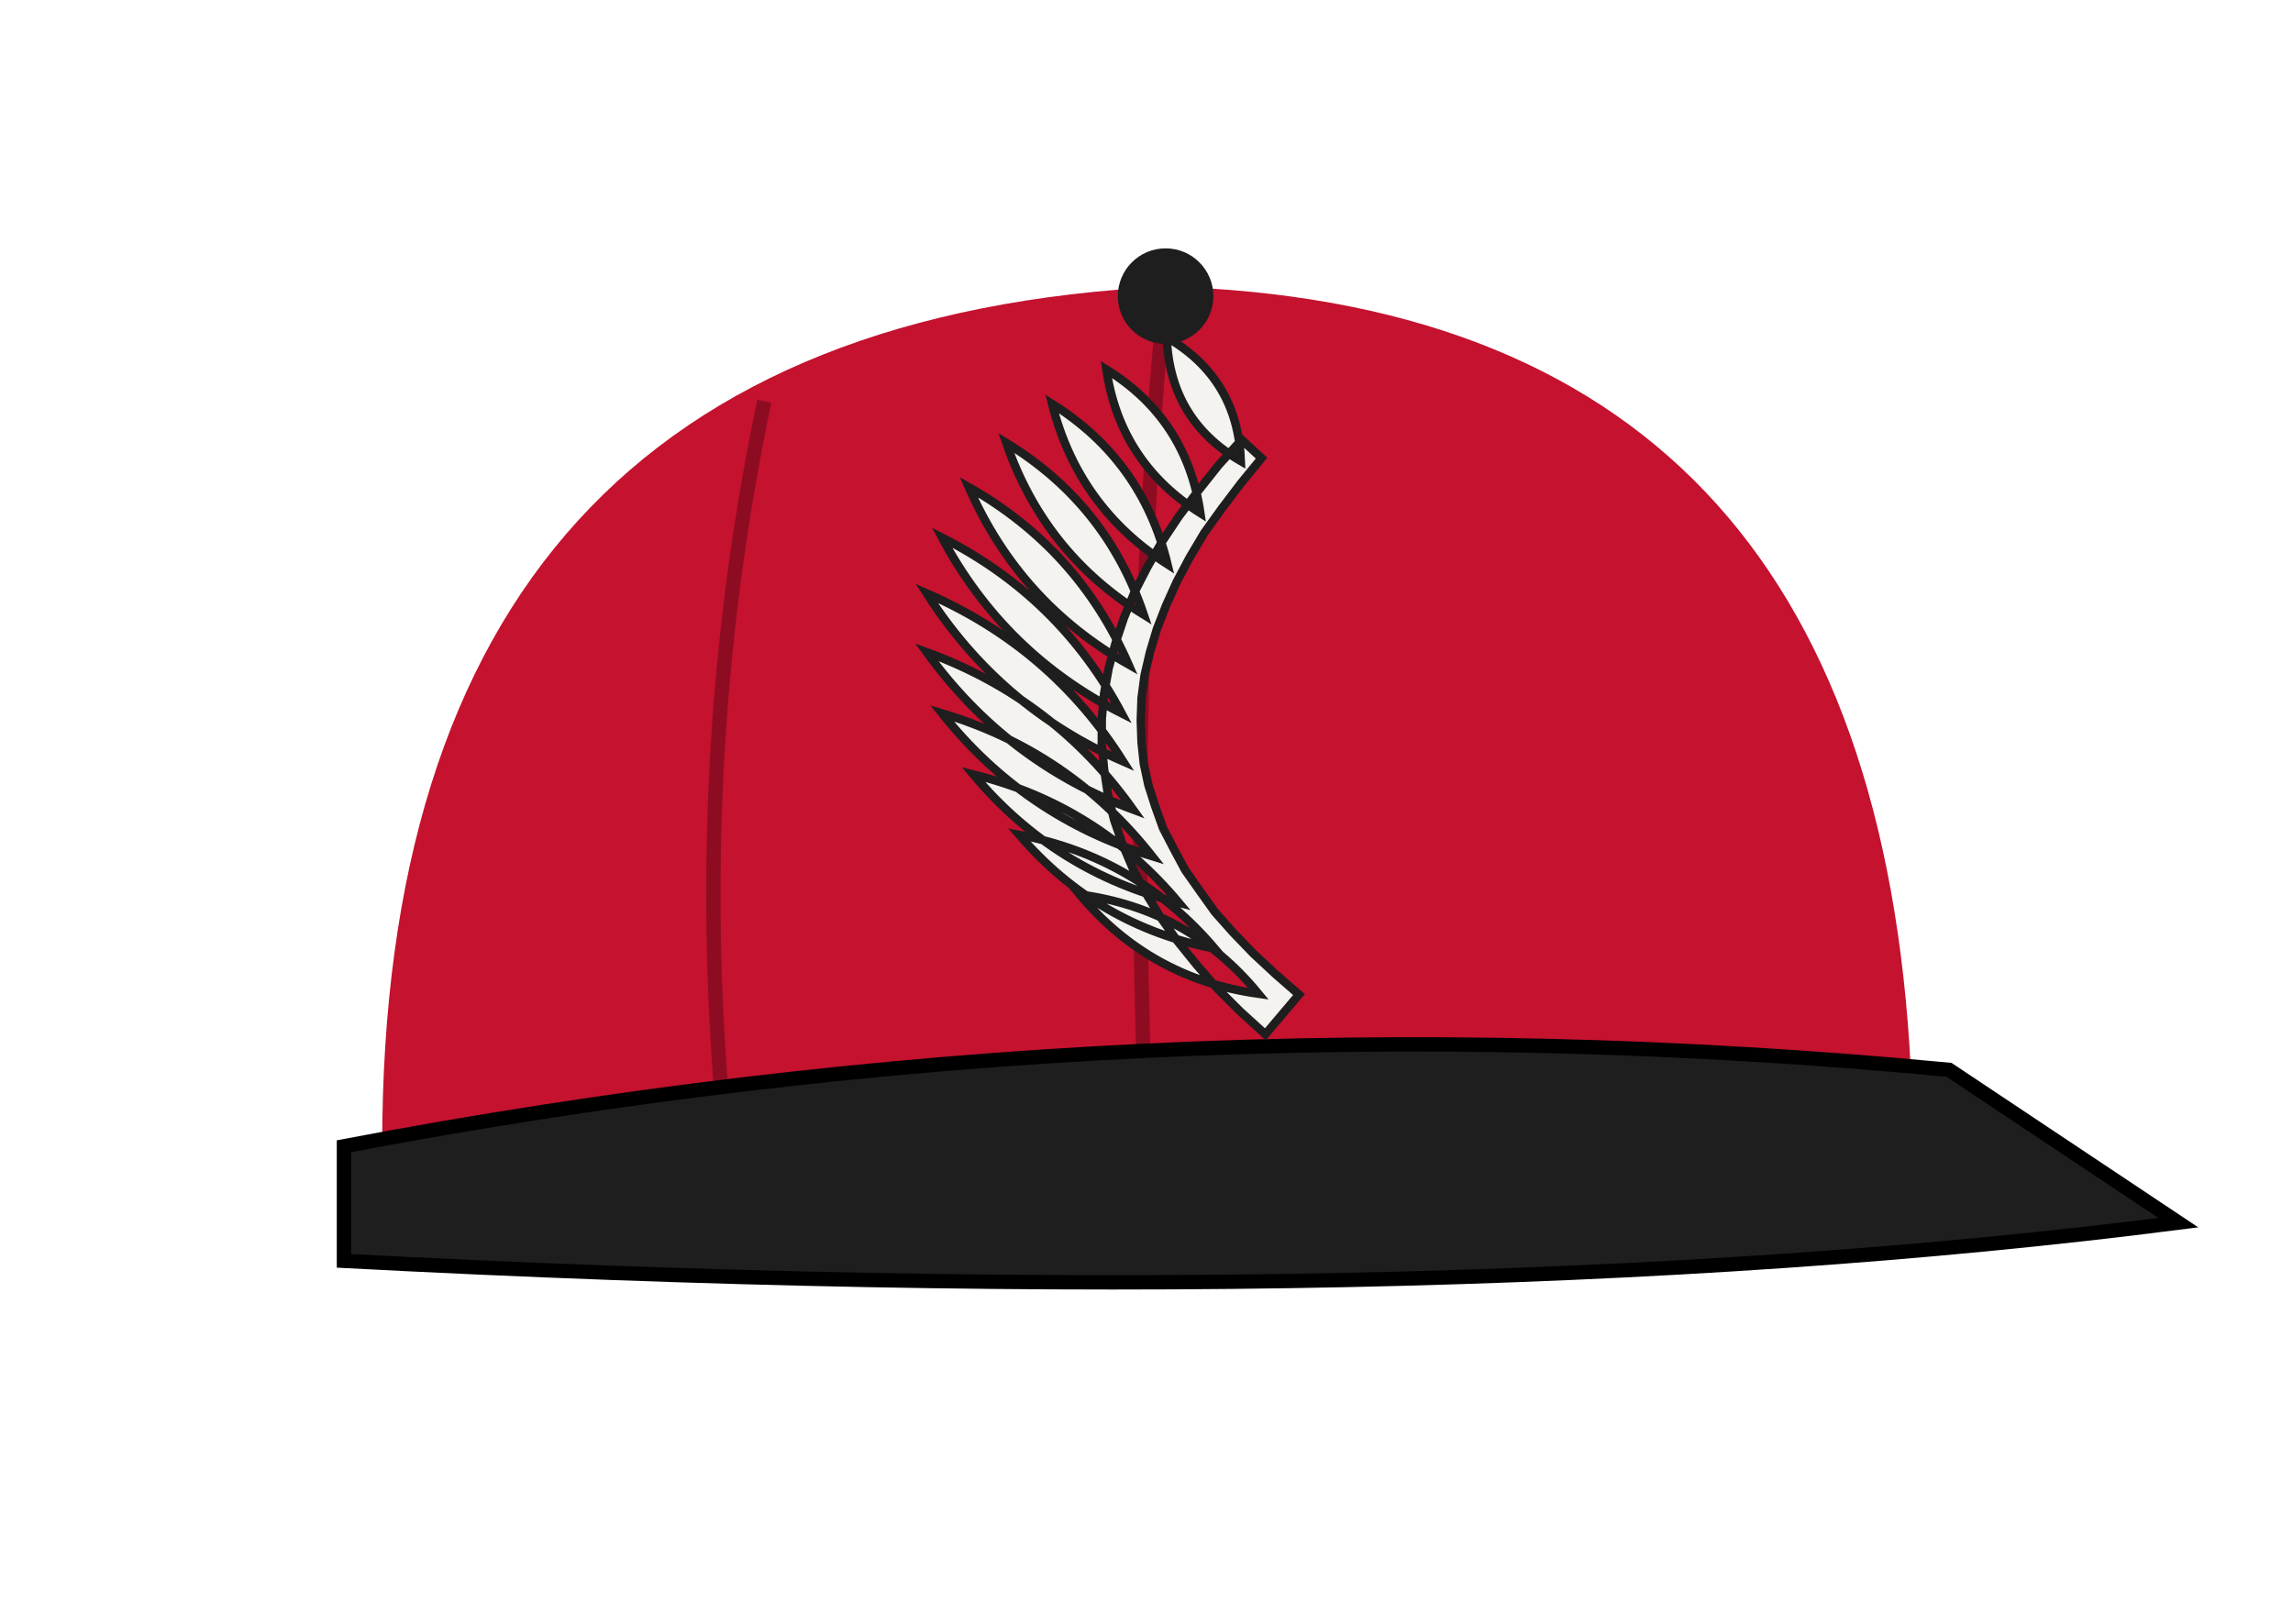
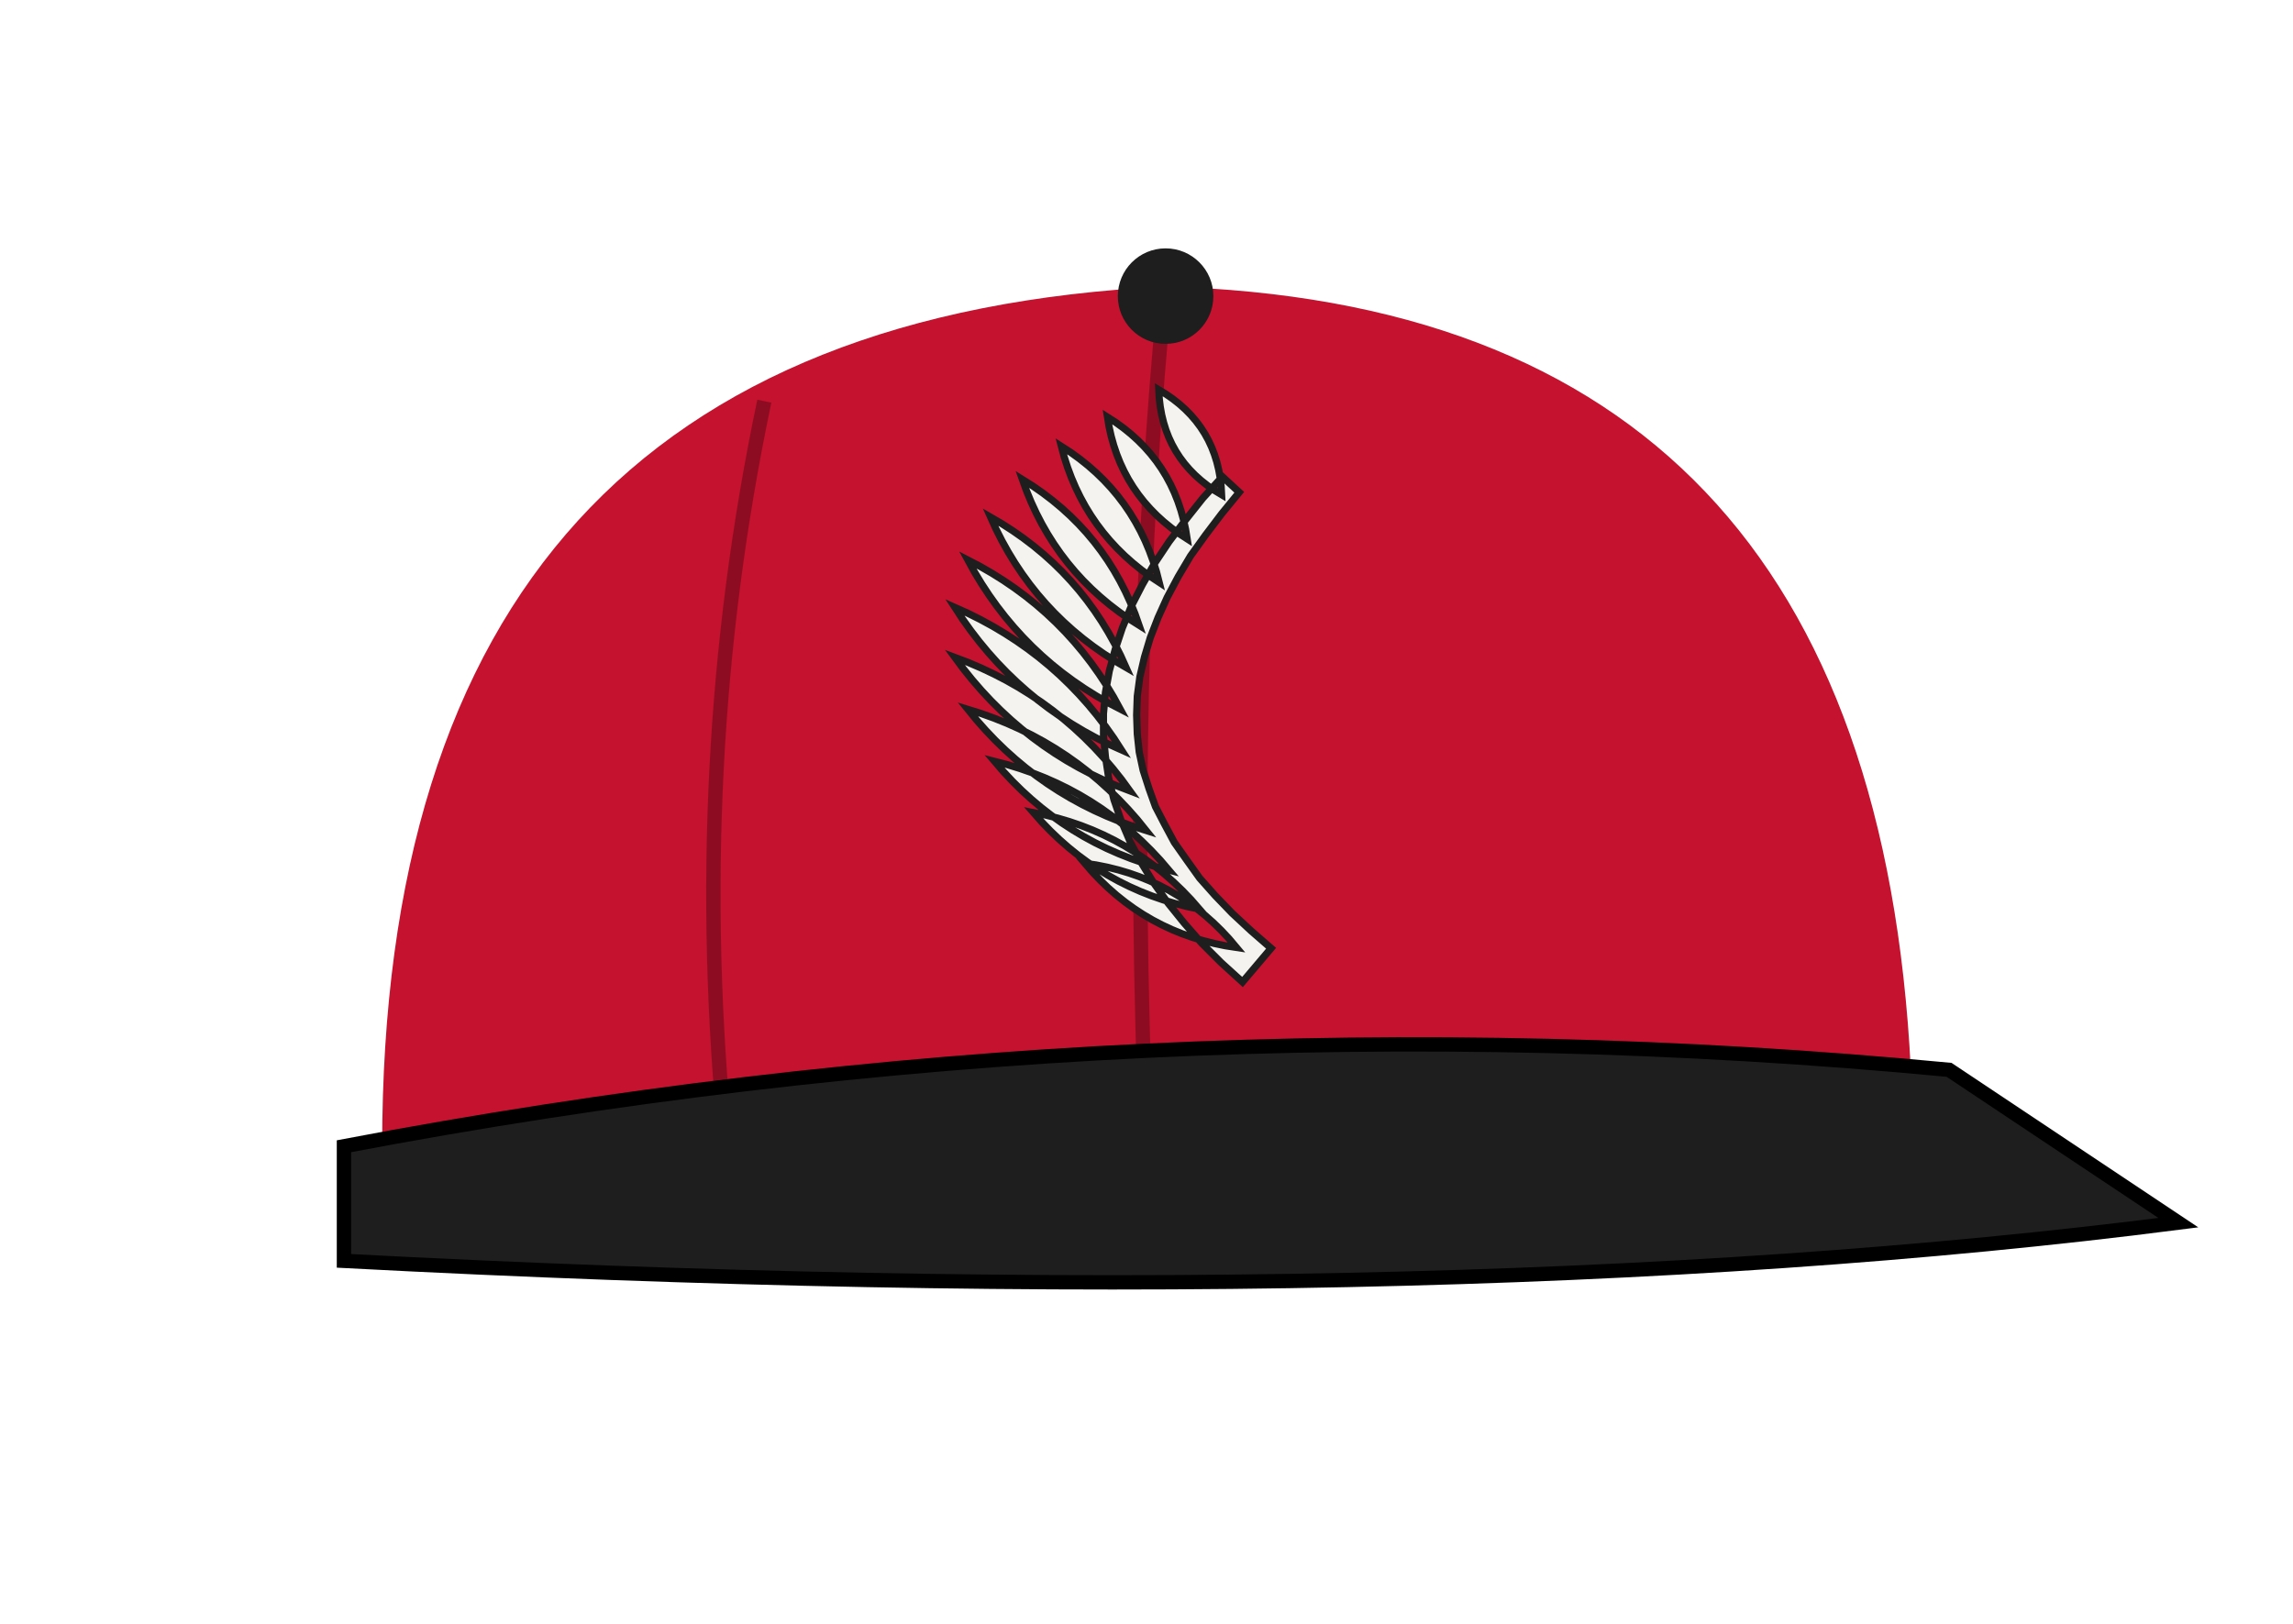
<svg xmlns="http://www.w3.org/2000/svg" viewBox="0 0 240 170" width="240" height="170" role="img" aria-label="Warsaw cap">
  <defs>
    <path id="wing" d="M10.9 11.3 Q1.8 0.2 -12.5 -1.7 Q-3.3 9.3 10.9 11.3 Z M5.2 5.4 Q-5.0 -6.6 -20.4 -9.5 Q-10.2 2.4 5.2 5.4 Z M0.5 -0.6 Q-10.2 -13.4 -26.4 -17.4 Q-15.7 -4.6 0.5 -0.6 Z M-3.0 -6.7 Q-13.8 -20.4 -30.5 -25.4 Q-19.7 -11.8 -3.0 -6.7 Z M-5.5 -12.8 Q-15.8 -27.3 -32.5 -33.4 Q-22.1 -19.0 -5.5 -12.8 Z M-6.8 -19.1 Q-16.2 -34.0 -32.5 -41.1 Q-23.0 -26.2 -6.8 -19.1 Z M-7.0 -25.4 Q-15.1 -40.6 -30.5 -48.4 Q-22.4 -33.2 -7.0 -25.4 Z M-6.1 -31.8 Q-12.7 -46.9 -27.0 -55.0 Q-20.4 -39.9 -6.1 -31.8 Z M-4.1 -38.3 Q-9.0 -52.8 -22.1 -60.8 Q-17.1 -46.3 -4.1 -38.3 Z M-1.0 -44.9 Q-4.3 -58.5 -16.1 -65.9 Q-12.7 -52.4 -1.0 -44.9 Z M3.3 -51.6 Q1.5 -63.9 -9.0 -70.4 Q-7.2 -58.2 3.3 -51.6 Z M8.6 -58.4 Q8.2 -69.2 -1.1 -74.6 Q-0.7 -63.8 8.6 -58.4 Z M11.8 16.6 L8.5 13.6 L5.5 10.6 L2.8 7.5 L0.3 4.4 L-1.9 1.3 L-3.8 -1.8 L-5.5 -5.0 L-6.9 -8.3 L-8.0 -11.5 L-8.8 -14.8 L-9.3 -18.1 L-9.6 -21.4 L-9.6 -24.7 L-9.3 -28.0 L-8.7 -31.3 L-7.8 -34.6 L-6.7 -37.9 L-5.3 -41.3 L-3.6 -44.6 L-1.7 -47.9 L0.5 -51.2 L3.0 -54.5 L5.7 -57.9 L8.7 -61.2 L11.3 -58.8 L8.6 -55.5 L6.1 -52.2 L3.8 -49.0 L1.9 -45.8 L0.2 -42.6 L-1.2 -39.5 L-2.4 -36.4 L-3.3 -33.4 L-4.0 -30.4 L-4.4 -27.4 L-4.5 -24.5 L-4.4 -21.6 L-4.1 -18.8 L-3.5 -16.0 L-2.6 -13.2 L-1.6 -10.4 L-0.2 -7.7 L1.3 -4.9 L3.2 -2.2 L5.2 0.6 L7.6 3.3 L10.2 6.0 L13.1 8.7 L16.2 11.4 Z" />
  </defs>
  <path d="M40 120 Q40 34 122 30 Q196 32 200 112 Z" fill="#C4122F" />
  <path d="M122 30 Q118 70 120 120" fill="none" stroke="#8E0C21" stroke-width="1.5" />
  <path d="M80 42 Q72 80 76 120" fill="none" stroke="#8E0C21" stroke-width="1.5" />
  <circle cx="122" cy="31" r="5" fill="#1E1E1E" />
  <path d="M36 120 Q120 104 204 112 L228 128 Q150 138 36 132 Z" fill="#1E1E1E" stroke="#000" stroke-width="1.5" />
-   <g transform="translate(123 95) scale(.8)">
-     <use href="#wing" fill="#F4F3EF" stroke="#1E1E1E" stroke-width="1.1" />
+   <g transform="translate(116.5 71.8) scale(0.85) translate(-116.5 -71.8)">
+     <g transform="translate(123 95) scale(.8)">
+       <use href="#wing" fill="#F4F3EF" stroke="#1E1E1E" stroke-width="1.1" />
+     </g>
  </g>
</svg>
